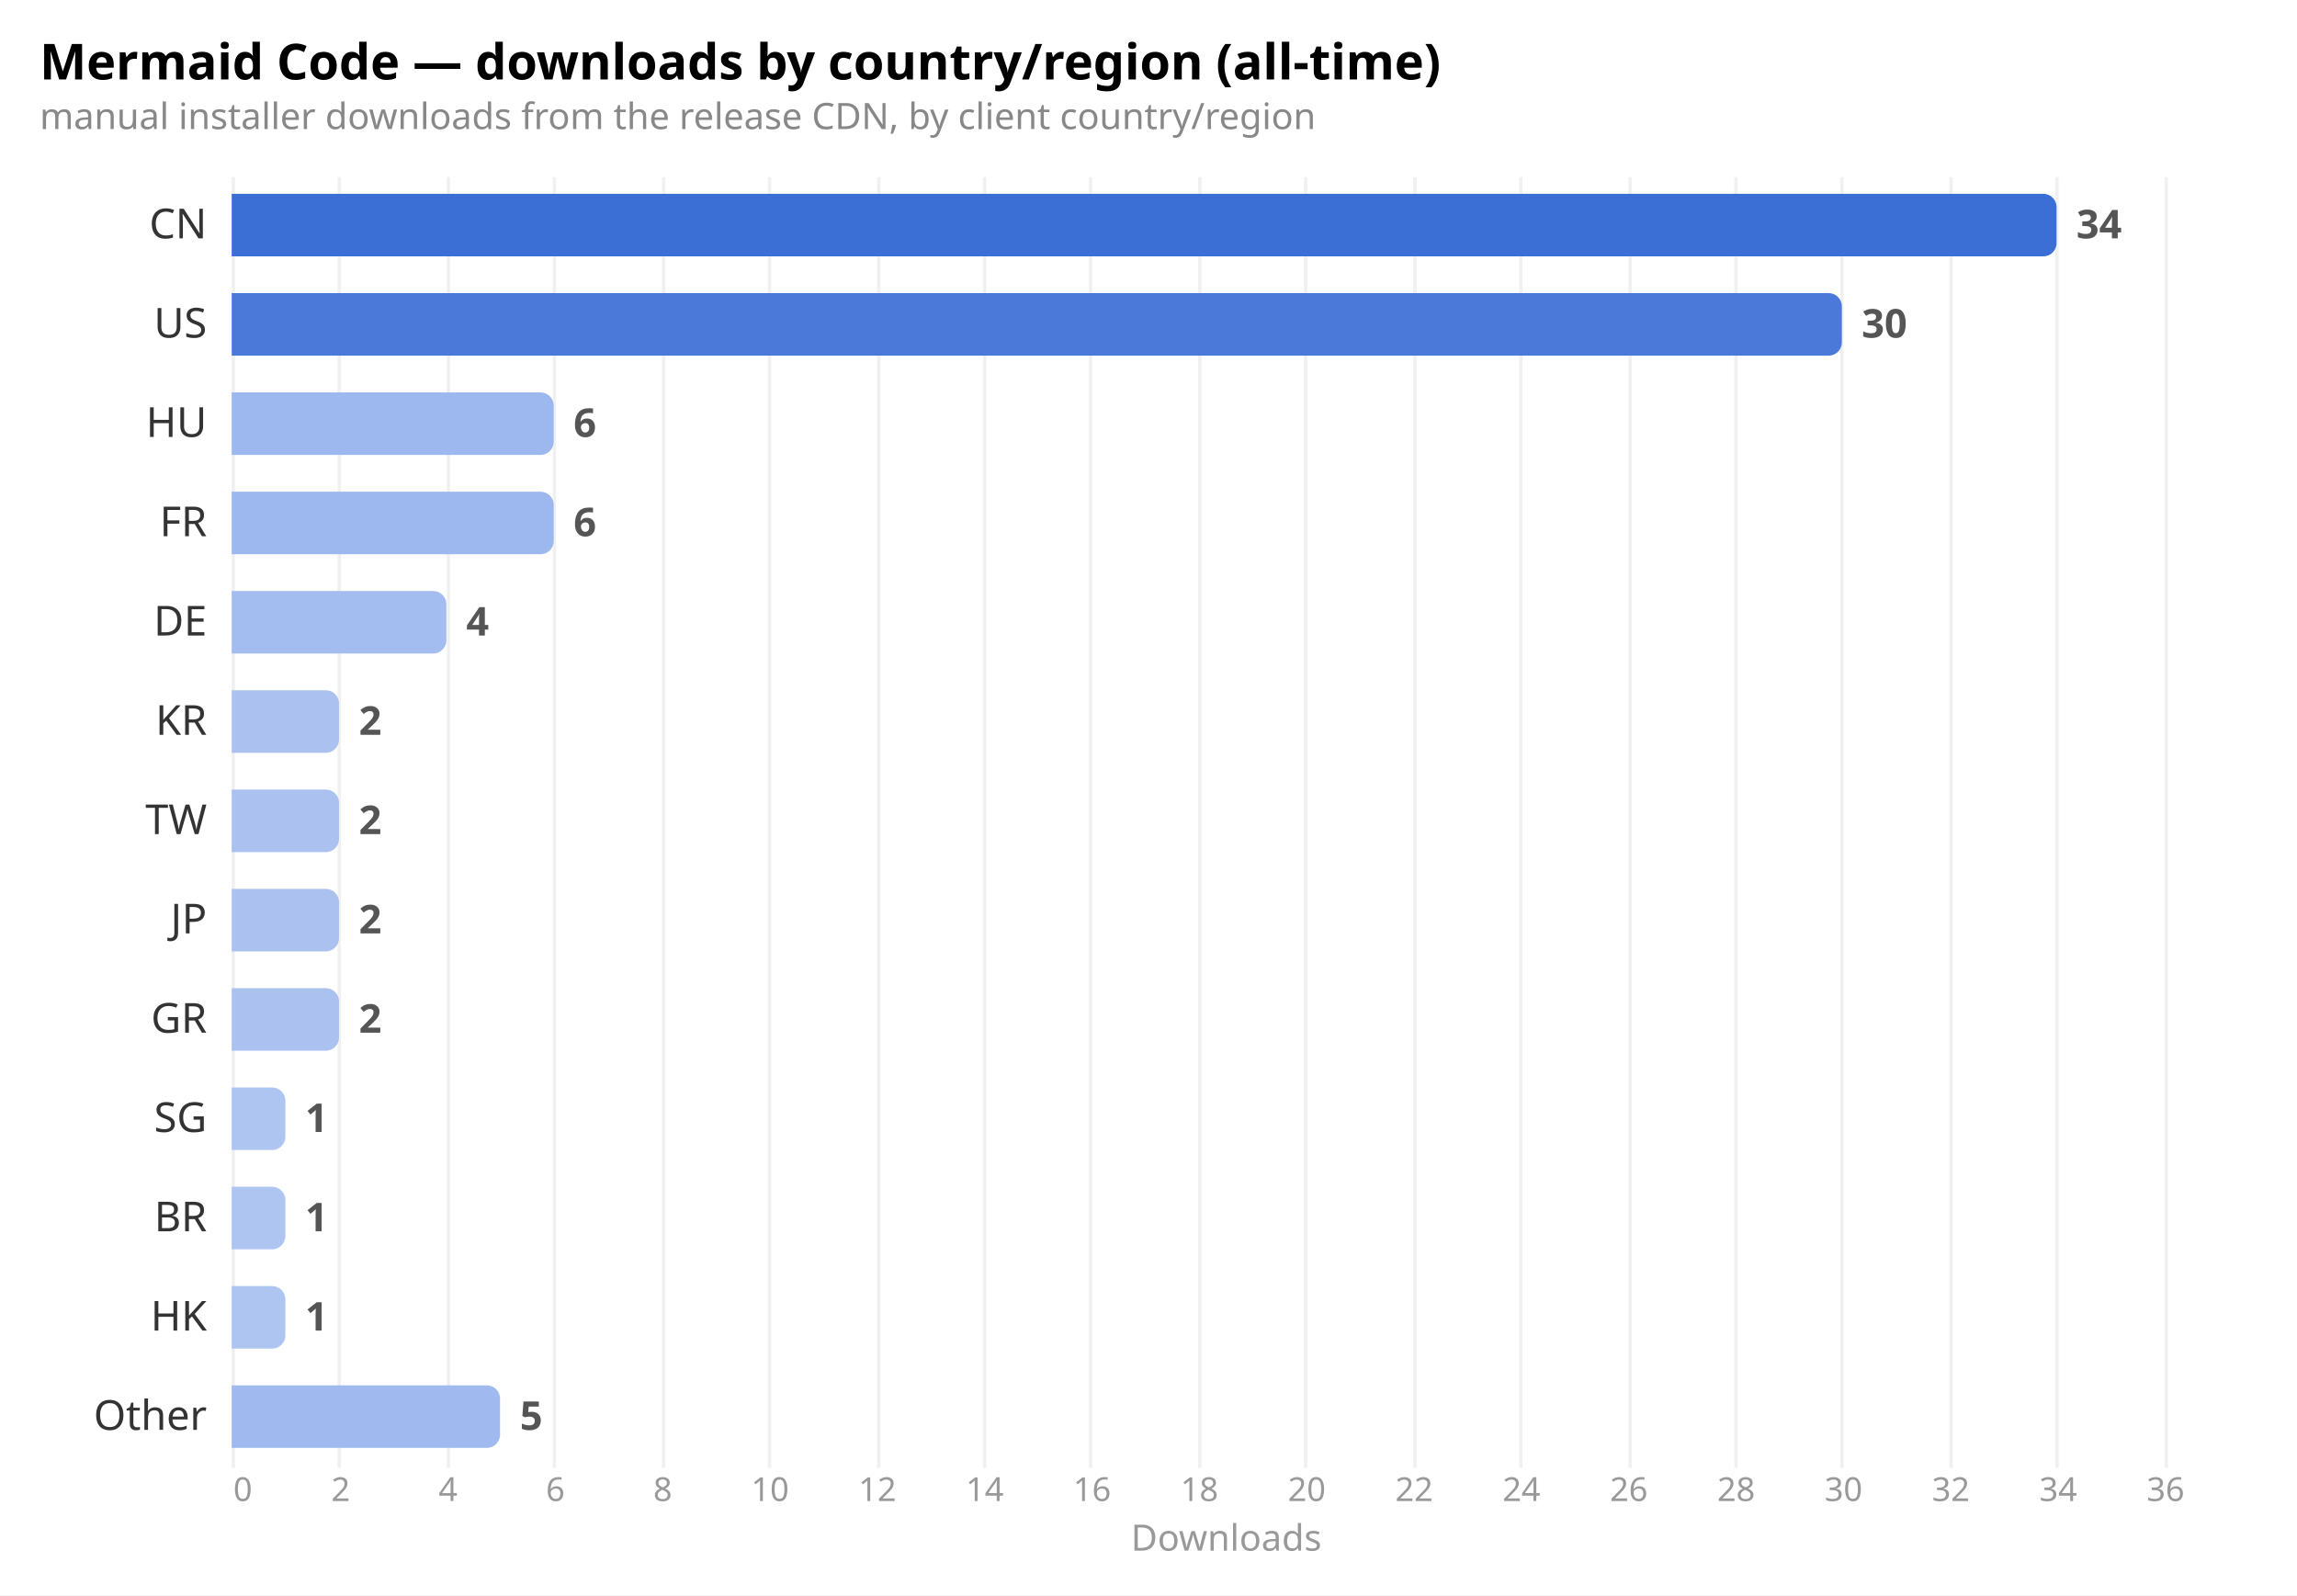
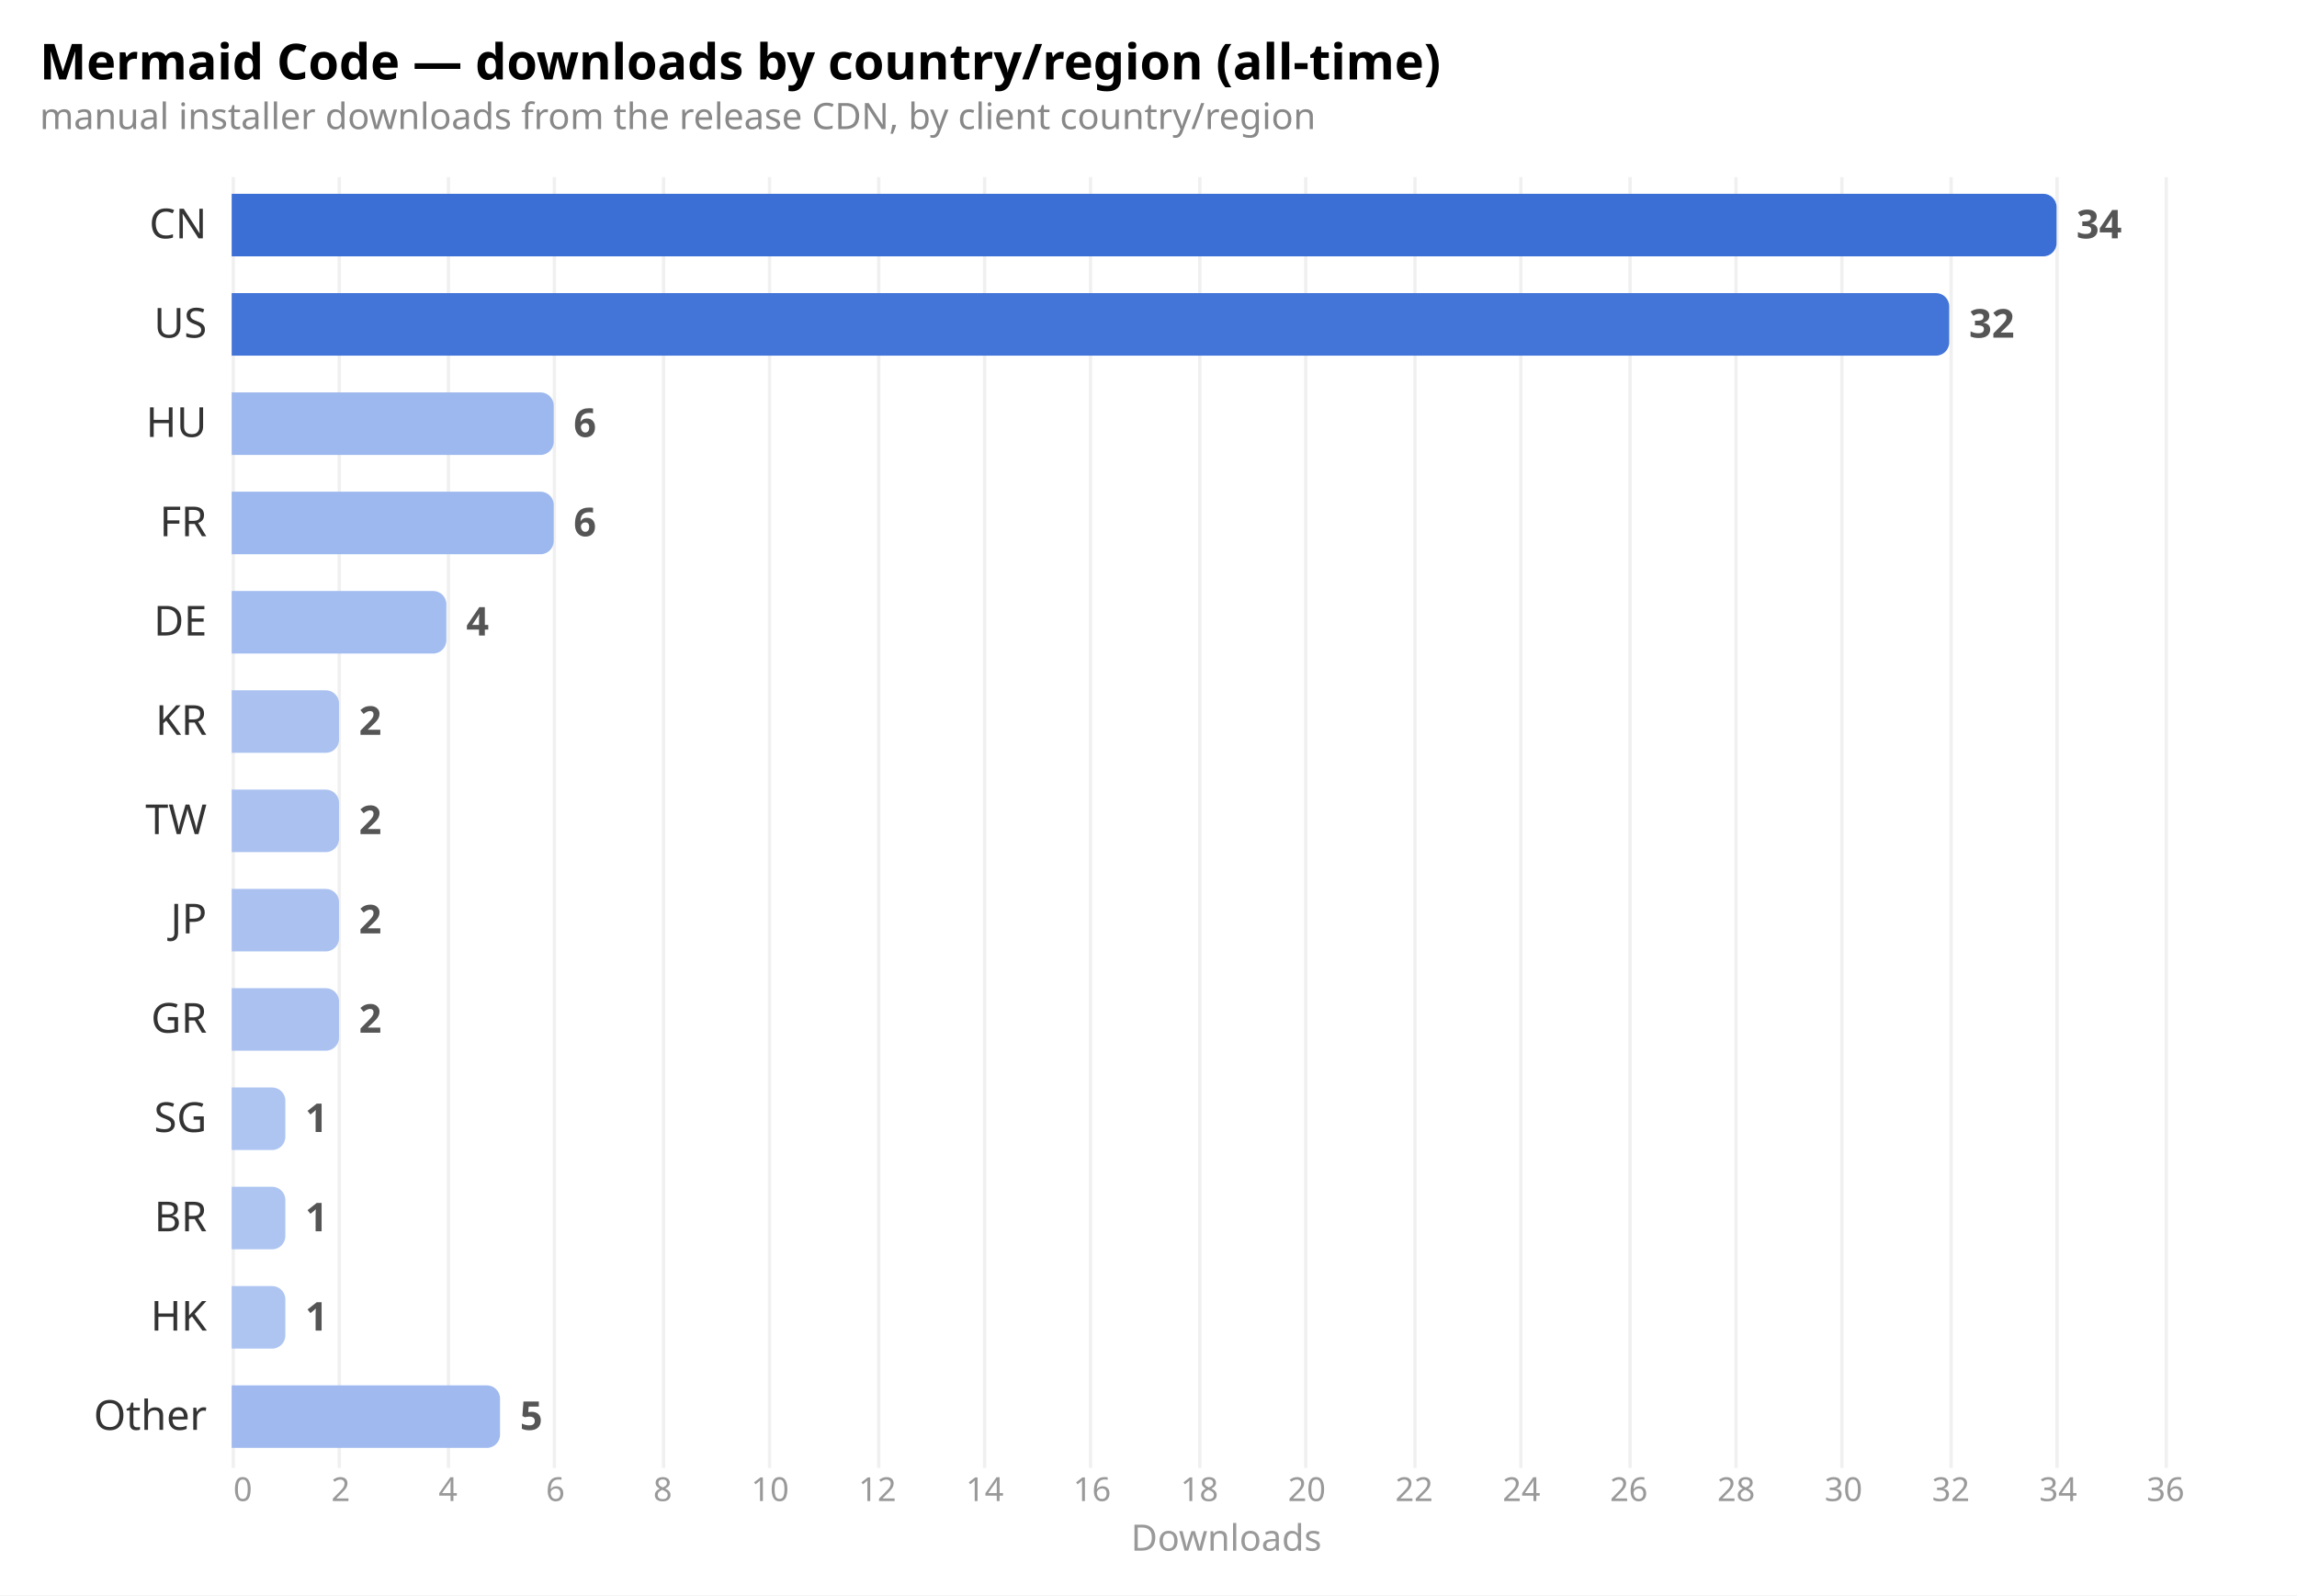
<svg xmlns="http://www.w3.org/2000/svg" version="1.1" class="marks" width="694" height="482" viewBox="0 0 694 482">
  <rect width="694" height="482" fill="white" />
  <g fill="none" stroke-miterlimit="4" transform="translate(70,53)">
    <g class="mark-group role-frame root" role="graphics-object" aria-roledescription="group mark container">
      <g transform="translate(0,0)">
        <path class="background" aria-hidden="true" d="M0,0h600v390h-600Z" />
        <g>
          <g class="mark-group role-axis" aria-hidden="true">
            <g transform="translate(0.5,390.5)">
              <path class="background" aria-hidden="true" d="M0,0h0v0h0Z" pointer-events="none" />
              <g>
                <g class="mark-rule role-axis-grid" pointer-events="none">
                  <line transform="translate(0,0)" x2="0" y2="-390" stroke="#f0f0f0" stroke-width="1" opacity="1" />
                  <line transform="translate(32,0)" x2="0" y2="-390" stroke="#f0f0f0" stroke-width="1" opacity="1" />
                  <line transform="translate(65,0)" x2="0" y2="-390" stroke="#f0f0f0" stroke-width="1" opacity="1" />
                  <line transform="translate(97,0)" x2="0" y2="-390" stroke="#f0f0f0" stroke-width="1" opacity="1" />
                  <line transform="translate(130,0)" x2="0" y2="-390" stroke="#f0f0f0" stroke-width="1" opacity="1" />
                  <line transform="translate(162,0)" x2="0" y2="-390" stroke="#f0f0f0" stroke-width="1" opacity="1" />
                  <line transform="translate(195,0)" x2="0" y2="-390" stroke="#f0f0f0" stroke-width="1" opacity="1" />
                  <line transform="translate(227,0)" x2="0" y2="-390" stroke="#f0f0f0" stroke-width="1" opacity="1" />
                  <line transform="translate(259,0)" x2="0" y2="-390" stroke="#f0f0f0" stroke-width="1" opacity="1" />
                  <line transform="translate(292,0)" x2="0" y2="-390" stroke="#f0f0f0" stroke-width="1" opacity="1" />
                  <line transform="translate(324,0)" x2="0" y2="-390" stroke="#f0f0f0" stroke-width="1" opacity="1" />
                  <line transform="translate(357,0)" x2="0" y2="-390" stroke="#f0f0f0" stroke-width="1" opacity="1" />
                  <line transform="translate(389,0)" x2="0" y2="-390" stroke="#f0f0f0" stroke-width="1" opacity="1" />
                  <line transform="translate(422,0)" x2="0" y2="-390" stroke="#f0f0f0" stroke-width="1" opacity="1" />
                  <line transform="translate(454,0)" x2="0" y2="-390" stroke="#f0f0f0" stroke-width="1" opacity="1" />
                  <line transform="translate(486,0)" x2="0" y2="-390" stroke="#f0f0f0" stroke-width="1" opacity="1" />
                  <line transform="translate(519,0)" x2="0" y2="-390" stroke="#f0f0f0" stroke-width="1" opacity="1" />
                  <line transform="translate(551,0)" x2="0" y2="-390" stroke="#f0f0f0" stroke-width="1" opacity="1" />
                  <line transform="translate(584,0)" x2="0" y2="-390" stroke="#f0f0f0" stroke-width="1" opacity="1" />
                </g>
              </g>
              <path class="foreground" aria-hidden="true" d="" pointer-events="none" display="none" />
            </g>
          </g>
          <g class="mark-group role-axis" role="graphics-symbol" aria-roledescription="axis" aria-label="X-axis titled 'Downloads' for a linear scale with values from 0 to 37">
            <g transform="translate(0.5,390.5)">
              <path class="background" aria-hidden="true" d="M0,0h0v0h0Z" pointer-events="none" />
              <g>
                <g class="mark-text role-axis-label" pointer-events="none">
                  <text text-anchor="start" transform="translate(0,10)" font-family="sans-serif" font-size="10px" fill="#999" opacity="1">0</text>
                  <text text-anchor="middle" transform="translate(32.43243,10)" font-family="sans-serif" font-size="10px" fill="#999" opacity="1">2</text>
                  <text text-anchor="middle" transform="translate(64.86486,10)" font-family="sans-serif" font-size="10px" fill="#999" opacity="1">4</text>
                  <text text-anchor="middle" transform="translate(97.2973,10)" font-family="sans-serif" font-size="10px" fill="#999" opacity="1">6</text>
                  <text text-anchor="middle" transform="translate(129.7297,10)" font-family="sans-serif" font-size="10px" fill="#999" opacity="1">8</text>
                  <text text-anchor="middle" transform="translate(162.1622,10)" font-family="sans-serif" font-size="10px" fill="#999" opacity="1">10</text>
                  <text text-anchor="middle" transform="translate(194.5946,10)" font-family="sans-serif" font-size="10px" fill="#999" opacity="1">12</text>
                  <text text-anchor="middle" transform="translate(227.027,10)" font-family="sans-serif" font-size="10px" fill="#999" opacity="1">14</text>
                  <text text-anchor="middle" transform="translate(259.4595,10)" font-family="sans-serif" font-size="10px" fill="#999" opacity="1">16</text>
                  <text text-anchor="middle" transform="translate(291.8919,10)" font-family="sans-serif" font-size="10px" fill="#999" opacity="1">18</text>
                  <text text-anchor="middle" transform="translate(324.3243,10)" font-family="sans-serif" font-size="10px" fill="#999" opacity="1">20</text>
                  <text text-anchor="middle" transform="translate(356.7568,10)" font-family="sans-serif" font-size="10px" fill="#999" opacity="1">22</text>
                  <text text-anchor="middle" transform="translate(389.1892,10)" font-family="sans-serif" font-size="10px" fill="#999" opacity="1">24</text>
                  <text text-anchor="middle" transform="translate(421.6216,10)" font-family="sans-serif" font-size="10px" fill="#999" opacity="1">26</text>
                  <text text-anchor="middle" transform="translate(454.0541,10)" font-family="sans-serif" font-size="10px" fill="#999" opacity="1">28</text>
                  <text text-anchor="middle" transform="translate(486.4865,10)" font-family="sans-serif" font-size="10px" fill="#999" opacity="1">30</text>
                  <text text-anchor="middle" transform="translate(518.9189,10)" font-family="sans-serif" font-size="10px" fill="#999" opacity="1">32</text>
                  <text text-anchor="middle" transform="translate(551.3514,10)" font-family="sans-serif" font-size="10px" fill="#999" opacity="1">34</text>
                  <text text-anchor="middle" transform="translate(583.7838,10)" font-family="sans-serif" font-size="10px" fill="#999" opacity="1">36</text>
                </g>
                <g class="mark-text role-axis-title" pointer-events="none">
                  <text text-anchor="middle" transform="translate(300,25)" font-family="sans-serif" font-size="11px" font-weight="500" fill="#999" opacity="1">Downloads</text>
                </g>
              </g>
              <path class="foreground" aria-hidden="true" d="" pointer-events="none" display="none" />
            </g>
          </g>
          <g class="mark-group role-axis" role="graphics-symbol" aria-roledescription="axis" aria-label="Y-axis for a discrete scale with 13 values: CN, US, HU, FR, DE, ending with Other">
            <g transform="translate(0.5,0.5)">
              <path class="background" aria-hidden="true" d="M0,0h0v0h0Z" pointer-events="none" />
              <g>
                <g class="mark-text role-axis-label" pointer-events="none">
                  <text text-anchor="end" transform="translate(-8,18.5)" font-family="sans-serif" font-size="12.5px" font-weight="500" fill="#333" opacity="1">CN</text>
                  <text text-anchor="end" transform="translate(-8,48.5)" font-family="sans-serif" font-size="12.5px" font-weight="500" fill="#333" opacity="1">US</text>
                  <text text-anchor="end" transform="translate(-8,78.5)" font-family="sans-serif" font-size="12.5px" font-weight="500" fill="#333" opacity="1">HU</text>
                  <text text-anchor="end" transform="translate(-8,108.5)" font-family="sans-serif" font-size="12.5px" font-weight="500" fill="#333" opacity="1">FR</text>
                  <text text-anchor="end" transform="translate(-8,138.5)" font-family="sans-serif" font-size="12.5px" font-weight="500" fill="#333" opacity="1">DE</text>
                  <text text-anchor="end" transform="translate(-8,168.5)" font-family="sans-serif" font-size="12.5px" font-weight="500" fill="#333" opacity="1">KR</text>
                  <text text-anchor="end" transform="translate(-8,198.5)" font-family="sans-serif" font-size="12.5px" font-weight="500" fill="#333" opacity="1">TW</text>
                  <text text-anchor="end" transform="translate(-8,228.5)" font-family="sans-serif" font-size="12.5px" font-weight="500" fill="#333" opacity="1">JP</text>
                  <text text-anchor="end" transform="translate(-8,258.5)" font-family="sans-serif" font-size="12.5px" font-weight="500" fill="#333" opacity="1">GR</text>
                  <text text-anchor="end" transform="translate(-8,288.5)" font-family="sans-serif" font-size="12.5px" font-weight="500" fill="#333" opacity="1">SG</text>
                  <text text-anchor="end" transform="translate(-8,318.5)" font-family="sans-serif" font-size="12.5px" font-weight="500" fill="#333" opacity="1">BR</text>
                  <text text-anchor="end" transform="translate(-8,348.5)" font-family="sans-serif" font-size="12.5px" font-weight="500" fill="#333" opacity="1">HK</text>
                  <text text-anchor="end" transform="translate(-8,378.5)" font-family="sans-serif" font-size="12.5px" font-weight="500" fill="#333" opacity="1">Other</text>
                </g>
              </g>
              <path class="foreground" aria-hidden="true" d="" pointer-events="none" display="none" />
            </g>
          </g>
          <g class="mark-group role-scope" role="graphics-object" aria-roledescription="group mark container">
            <g transform="translate(0,5.55)">
              <path class="background" aria-hidden="true" d="M0,0L547.351,0C549.559,0,551.351,1.792,551.351,4L551.351,14.9C551.351,17.108,549.559,18.9,547.351,18.9L0,18.9C0,18.9,0,18.9,0,18.9L0,0C0,0,0,0,0,0Z" />
              <g clip-path="url(#clip1)">
                <g class="mark-group role-scope" role="graphics-object" aria-roledescription="group mark container">
                  <g transform="translate(0,0)">
                    <path class="background" aria-hidden="true" d="M0,0h0v18.9h0Z" />
                    <g>
                      <g class="mark-rect role-mark layer_0_marks" role="graphics-object" aria-roledescription="rect mark container">
                        <path aria-label="Downloads: 34; country: CN; downloads: 34" role="graphics-symbol" aria-roledescription="bar" d="M0,0h551.351v18.9h-551.351Z" fill="rgb(59, 111, 214)" />
                      </g>
                    </g>
                    <path class="foreground" aria-hidden="true" d="" display="none" />
                  </g>
                </g>
              </g>
              <path class="foreground" aria-hidden="true" d="" display="none" />
            </g>
            <g transform="translate(0,35.55)">
-               <path class="background" aria-hidden="true" d="M0,0L482.486,0C484.694,0,486.486,1.792,486.486,4L486.486,14.9C486.486,17.108,484.694,18.9,482.486,18.9L0,18.9C0,18.9,0,18.9,0,18.9L0,0C0,0,0,0,0,0Z" />
+               <path class="background" aria-hidden="true" d="M0,0L514.919,0C517.127,0,518.919,1.792,518.919,4L518.919,14.9C518.919,17.108,517.127,18.9,514.919,18.9L0,18.9C0,18.9,0,18.9,0,18.9L0,0C0,0,0,0,0,0Z" />
              <g clip-path="url(#clip2)">
                <g class="mark-group role-scope" role="graphics-object" aria-roledescription="group mark container">
                  <g transform="translate(0,0)">
                    <path class="background" aria-hidden="true" d="M0,0h0v18.9h0Z" />
                    <g>
                      <g class="mark-rect role-mark layer_0_marks" role="graphics-object" aria-roledescription="rect mark container">
-                         <path aria-label="Downloads: 30; country: US; downloads: 30" role="graphics-symbol" aria-roledescription="bar" d="M0,0h486.486v18.9h-486.486Z" fill="rgb(75, 121, 218)" />
+                         <path aria-label="Downloads: 32; country: US; downloads: 32" role="graphics-symbol" aria-roledescription="bar" d="M0,0h518.919v18.9h-518.919Z" fill="rgb(67, 116, 216)" />
                      </g>
                    </g>
                    <path class="foreground" aria-hidden="true" d="" display="none" />
                  </g>
                </g>
              </g>
              <path class="foreground" aria-hidden="true" d="" display="none" />
            </g>
            <g transform="translate(0,65.55)">
              <path class="background" aria-hidden="true" d="M0,0L93.297,0C95.505,0,97.297,1.792,97.297,4L97.297,14.9C97.297,17.108,95.505,18.9,93.297,18.9L0,18.9C0,18.9,0,18.9,0,18.9L0,0C0,0,0,0,0,0Z" />
              <g clip-path="url(#clip3)">
                <g class="mark-group role-scope" role="graphics-object" aria-roledescription="group mark container">
                  <g transform="translate(0,0)">
                    <path class="background" aria-hidden="true" d="M0,0h0v18.9h0Z" />
                    <g>
                      <g class="mark-rect role-mark layer_0_marks" role="graphics-object" aria-roledescription="rect mark container">
                        <path aria-label="Downloads: 6; country: HU; downloads: 6" role="graphics-symbol" aria-roledescription="bar" d="M0,0h97.297v18.9h-97.297Z" fill="rgb(157, 184, 238)" />
                      </g>
                    </g>
                    <path class="foreground" aria-hidden="true" d="" display="none" />
                  </g>
                </g>
              </g>
              <path class="foreground" aria-hidden="true" d="" display="none" />
            </g>
            <g transform="translate(0,95.55)">
              <path class="background" aria-hidden="true" d="M0,0L93.297,0C95.505,0,97.297,1.792,97.297,4L97.297,14.9C97.297,17.108,95.505,18.9,93.297,18.9L0,18.9C0,18.9,0,18.9,0,18.9L0,0C0,0,0,0,0,0Z" />
              <g clip-path="url(#clip4)">
                <g class="mark-group role-scope" role="graphics-object" aria-roledescription="group mark container">
                  <g transform="translate(0,0)">
                    <path class="background" aria-hidden="true" d="M0,0h0v18.9h0Z" />
                    <g>
                      <g class="mark-rect role-mark layer_0_marks" role="graphics-object" aria-roledescription="rect mark container">
                        <path aria-label="Downloads: 6; country: FR; downloads: 6" role="graphics-symbol" aria-roledescription="bar" d="M0,0h97.297v18.9h-97.297Z" fill="rgb(157, 184, 238)" />
                      </g>
                    </g>
                    <path class="foreground" aria-hidden="true" d="" display="none" />
                  </g>
                </g>
              </g>
              <path class="foreground" aria-hidden="true" d="" display="none" />
            </g>
            <g transform="translate(0,125.55)">
              <path class="background" aria-hidden="true" d="M0,0L60.865,0C63.073,0,64.865,1.792,64.865,4L64.865,14.9C64.865,17.108,63.073,18.9,60.865,18.9L0,18.9C0,18.9,0,18.9,0,18.9L0,0C0,0,0,0,0,0Z" />
              <g clip-path="url(#clip5)">
                <g class="mark-group role-scope" role="graphics-object" aria-roledescription="group mark container">
                  <g transform="translate(0,0)">
                    <path class="background" aria-hidden="true" d="M0,0h0v18.9h0Z" />
                    <g>
                      <g class="mark-rect role-mark layer_0_marks" role="graphics-object" aria-roledescription="rect mark container">
                        <path aria-label="Downloads: 4; country: DE; downloads: 4" role="graphics-symbol" aria-roledescription="bar" d="M0,0h64.865v18.9h-64.865Z" fill="rgb(164, 189, 240)" />
                      </g>
                    </g>
                    <path class="foreground" aria-hidden="true" d="" display="none" />
                  </g>
                </g>
              </g>
              <path class="foreground" aria-hidden="true" d="" display="none" />
            </g>
            <g transform="translate(0,155.55)">
              <path class="background" aria-hidden="true" d="M0,0L28.432,0C30.64,0,32.432,1.792,32.432,4L32.432,14.9C32.432,17.108,30.64,18.9,28.432,18.9L0,18.9C0,18.9,0,18.9,0,18.9L0,0C0,0,0,0,0,0Z" />
              <g clip-path="url(#clip6)">
                <g class="mark-group role-scope" role="graphics-object" aria-roledescription="group mark container">
                  <g transform="translate(0,0)">
                    <path class="background" aria-hidden="true" d="M0,0h0v18.9h0Z" />
                    <g>
                      <g class="mark-rect role-mark layer_0_marks" role="graphics-object" aria-roledescription="rect mark container">
                        <path aria-label="Downloads: 2; country: KR; downloads: 2" role="graphics-symbol" aria-roledescription="bar" d="M0,0h32.432v18.9h-32.432Z" fill="rgb(171, 194, 241)" />
                      </g>
                    </g>
                    <path class="foreground" aria-hidden="true" d="" display="none" />
                  </g>
                </g>
              </g>
              <path class="foreground" aria-hidden="true" d="" display="none" />
            </g>
            <g transform="translate(0,185.55)">
              <path class="background" aria-hidden="true" d="M0,0L28.432,0C30.64,0,32.432,1.792,32.432,4L32.432,14.9C32.432,17.108,30.64,18.9,28.432,18.9L0,18.9C0,18.9,0,18.9,0,18.9L0,0C0,0,0,0,0,0Z" />
              <g clip-path="url(#clip7)">
                <g class="mark-group role-scope" role="graphics-object" aria-roledescription="group mark container">
                  <g transform="translate(0,0)">
                    <path class="background" aria-hidden="true" d="M0,0h0v18.9h0Z" />
                    <g>
                      <g class="mark-rect role-mark layer_0_marks" role="graphics-object" aria-roledescription="rect mark container">
                        <path aria-label="Downloads: 2; country: TW; downloads: 2" role="graphics-symbol" aria-roledescription="bar" d="M0,0h32.432v18.9h-32.432Z" fill="rgb(171, 194, 241)" />
                      </g>
                    </g>
                    <path class="foreground" aria-hidden="true" d="" display="none" />
                  </g>
                </g>
              </g>
              <path class="foreground" aria-hidden="true" d="" display="none" />
            </g>
            <g transform="translate(0,215.55)">
              <path class="background" aria-hidden="true" d="M0,0L28.432,0C30.64,0,32.432,1.792,32.432,4L32.432,14.9C32.432,17.108,30.64,18.9,28.432,18.9L0,18.9C0,18.9,0,18.9,0,18.9L0,0C0,0,0,0,0,0Z" />
              <g clip-path="url(#clip8)">
                <g class="mark-group role-scope" role="graphics-object" aria-roledescription="group mark container">
                  <g transform="translate(0,0)">
                    <path class="background" aria-hidden="true" d="M0,0h0v18.9h0Z" />
                    <g>
                      <g class="mark-rect role-mark layer_0_marks" role="graphics-object" aria-roledescription="rect mark container">
                        <path aria-label="Downloads: 2; country: JP; downloads: 2" role="graphics-symbol" aria-roledescription="bar" d="M0,0h32.432v18.9h-32.432Z" fill="rgb(171, 194, 241)" />
                      </g>
                    </g>
                    <path class="foreground" aria-hidden="true" d="" display="none" />
                  </g>
                </g>
              </g>
              <path class="foreground" aria-hidden="true" d="" display="none" />
            </g>
            <g transform="translate(0,245.55)">
              <path class="background" aria-hidden="true" d="M0,0L28.432,0C30.64,0,32.432,1.792,32.432,4L32.432,14.9C32.432,17.108,30.64,18.9,28.432,18.9L0,18.9C0,18.9,0,18.9,0,18.9L0,0C0,0,0,0,0,0Z" />
              <g clip-path="url(#clip9)">
                <g class="mark-group role-scope" role="graphics-object" aria-roledescription="group mark container">
                  <g transform="translate(0,0)">
                    <path class="background" aria-hidden="true" d="M0,0h0v18.9h0Z" />
                    <g>
                      <g class="mark-rect role-mark layer_0_marks" role="graphics-object" aria-roledescription="rect mark container">
                        <path aria-label="Downloads: 2; country: GR; downloads: 2" role="graphics-symbol" aria-roledescription="bar" d="M0,0h32.432v18.9h-32.432Z" fill="rgb(171, 194, 241)" />
                      </g>
                    </g>
                    <path class="foreground" aria-hidden="true" d="" display="none" />
                  </g>
                </g>
              </g>
              <path class="foreground" aria-hidden="true" d="" display="none" />
            </g>
            <g transform="translate(0,275.55)">
              <path class="background" aria-hidden="true" d="M0,0L12.216,0C14.424,0,16.216,1.792,16.216,4L16.216,14.9C16.216,17.108,14.424,18.9,12.216,18.9L0,18.9C0,18.9,0,18.9,0,18.9L0,0C0,0,0,0,0,0Z" />
              <g clip-path="url(#clip10)">
                <g class="mark-group role-scope" role="graphics-object" aria-roledescription="group mark container">
                  <g transform="translate(0,0)">
                    <path class="background" aria-hidden="true" d="M0,0h0v18.9h0Z" />
                    <g>
                      <g class="mark-rect role-mark layer_0_marks" role="graphics-object" aria-roledescription="rect mark container">
                        <path aria-label="Downloads: 1; country: SG; downloads: 1" role="graphics-symbol" aria-roledescription="bar" d="M0,0h16.216v18.9h-16.216Z" fill="rgb(174, 197, 242)" />
                      </g>
                    </g>
                    <path class="foreground" aria-hidden="true" d="" display="none" />
                  </g>
                </g>
              </g>
              <path class="foreground" aria-hidden="true" d="" display="none" />
            </g>
            <g transform="translate(0,305.55)">
              <path class="background" aria-hidden="true" d="M0,0L12.216,0C14.424,0,16.216,1.792,16.216,4L16.216,14.9C16.216,17.108,14.424,18.9,12.216,18.9L0,18.9C0,18.9,0,18.9,0,18.9L0,0C0,0,0,0,0,0Z" />
              <g clip-path="url(#clip11)">
                <g class="mark-group role-scope" role="graphics-object" aria-roledescription="group mark container">
                  <g transform="translate(0,0)">
                    <path class="background" aria-hidden="true" d="M0,0h0v18.9h0Z" />
                    <g>
                      <g class="mark-rect role-mark layer_0_marks" role="graphics-object" aria-roledescription="rect mark container">
                        <path aria-label="Downloads: 1; country: BR; downloads: 1" role="graphics-symbol" aria-roledescription="bar" d="M0,0h16.216v18.9h-16.216Z" fill="rgb(174, 197, 242)" />
                      </g>
                    </g>
                    <path class="foreground" aria-hidden="true" d="" display="none" />
                  </g>
                </g>
              </g>
              <path class="foreground" aria-hidden="true" d="" display="none" />
            </g>
            <g transform="translate(0,335.55)">
              <path class="background" aria-hidden="true" d="M0,0L12.216,0C14.424,0,16.216,1.792,16.216,4L16.216,14.9C16.216,17.108,14.424,18.9,12.216,18.9L0,18.9C0,18.9,0,18.9,0,18.9L0,0C0,0,0,0,0,0Z" />
              <g clip-path="url(#clip12)">
                <g class="mark-group role-scope" role="graphics-object" aria-roledescription="group mark container">
                  <g transform="translate(0,0)">
                    <path class="background" aria-hidden="true" d="M0,0h0v18.9h0Z" />
                    <g>
                      <g class="mark-rect role-mark layer_0_marks" role="graphics-object" aria-roledescription="rect mark container">
                        <path aria-label="Downloads: 1; country: HK; downloads: 1" role="graphics-symbol" aria-roledescription="bar" d="M0,0h16.216v18.9h-16.216Z" fill="rgb(174, 197, 242)" />
                      </g>
                    </g>
                    <path class="foreground" aria-hidden="true" d="" display="none" />
                  </g>
                </g>
              </g>
              <path class="foreground" aria-hidden="true" d="" display="none" />
            </g>
            <g transform="translate(0,365.55)">
              <path class="background" aria-hidden="true" d="M0,0L77.081,0C79.289,0,81.081,1.792,81.081,4L81.081,14.9C81.081,17.108,79.289,18.9,77.081,18.9L0,18.9C0,18.9,0,18.9,0,18.9L0,0C0,0,0,0,0,0Z" />
              <g clip-path="url(#clip13)">
                <g class="mark-group role-scope" role="graphics-object" aria-roledescription="group mark container">
                  <g transform="translate(0,0)">
                    <path class="background" aria-hidden="true" d="M0,0h0v18.9h0Z" />
                    <g>
                      <g class="mark-rect role-mark layer_0_marks" role="graphics-object" aria-roledescription="rect mark container">
                        <path aria-label="Downloads: 5; country: Other; downloads: 5" role="graphics-symbol" aria-roledescription="bar" d="M0,0h81.081v18.9h-81.081Z" fill="rgb(160, 186, 239)" />
                      </g>
                    </g>
                    <path class="foreground" aria-hidden="true" d="" display="none" />
                  </g>
                </g>
              </g>
              <path class="foreground" aria-hidden="true" d="" display="none" />
            </g>
          </g>
          <g class="mark-text role-mark layer_1_marks" role="graphics-object" aria-roledescription="text mark container">
            <text aria-label="Downloads: 34; country: CN; downloads: 34" role="graphics-symbol" aria-roledescription="text mark" text-anchor="start" transform="translate(557.3514,19)" font-family="sans-serif" font-size="12px" font-weight="600" fill="#555">34</text>
-             <text aria-label="Downloads: 30; country: US; downloads: 30" role="graphics-symbol" aria-roledescription="text mark" text-anchor="start" transform="translate(492.4865,49)" font-family="sans-serif" font-size="12px" font-weight="600" fill="#555">30</text>
+             <text aria-label="Downloads: 32; country: US; downloads: 32" role="graphics-symbol" aria-roledescription="text mark" text-anchor="start" transform="translate(524.9189,49)" font-family="sans-serif" font-size="12px" font-weight="600" fill="#555">32</text>
            <text aria-label="Downloads: 6; country: HU; downloads: 6" role="graphics-symbol" aria-roledescription="text mark" text-anchor="start" transform="translate(103.2973,79)" font-family="sans-serif" font-size="12px" font-weight="600" fill="#555">6</text>
            <text aria-label="Downloads: 6; country: FR; downloads: 6" role="graphics-symbol" aria-roledescription="text mark" text-anchor="start" transform="translate(103.2973,109)" font-family="sans-serif" font-size="12px" font-weight="600" fill="#555">6</text>
            <text aria-label="Downloads: 4; country: DE; downloads: 4" role="graphics-symbol" aria-roledescription="text mark" text-anchor="start" transform="translate(70.86486,139)" font-family="sans-serif" font-size="12px" font-weight="600" fill="#555">4</text>
            <text aria-label="Downloads: 2; country: KR; downloads: 2" role="graphics-symbol" aria-roledescription="text mark" text-anchor="start" transform="translate(38.43243,169)" font-family="sans-serif" font-size="12px" font-weight="600" fill="#555">2</text>
            <text aria-label="Downloads: 2; country: TW; downloads: 2" role="graphics-symbol" aria-roledescription="text mark" text-anchor="start" transform="translate(38.43243,199)" font-family="sans-serif" font-size="12px" font-weight="600" fill="#555">2</text>
            <text aria-label="Downloads: 2; country: JP; downloads: 2" role="graphics-symbol" aria-roledescription="text mark" text-anchor="start" transform="translate(38.43243,229)" font-family="sans-serif" font-size="12px" font-weight="600" fill="#555">2</text>
            <text aria-label="Downloads: 2; country: GR; downloads: 2" role="graphics-symbol" aria-roledescription="text mark" text-anchor="start" transform="translate(38.43243,259)" font-family="sans-serif" font-size="12px" font-weight="600" fill="#555">2</text>
            <text aria-label="Downloads: 1; country: SG; downloads: 1" role="graphics-symbol" aria-roledescription="text mark" text-anchor="start" transform="translate(22.21622,289)" font-family="sans-serif" font-size="12px" font-weight="600" fill="#555">1</text>
            <text aria-label="Downloads: 1; country: BR; downloads: 1" role="graphics-symbol" aria-roledescription="text mark" text-anchor="start" transform="translate(22.21622,319)" font-family="sans-serif" font-size="12px" font-weight="600" fill="#555">1</text>
            <text aria-label="Downloads: 1; country: HK; downloads: 1" role="graphics-symbol" aria-roledescription="text mark" text-anchor="start" transform="translate(22.21622,349)" font-family="sans-serif" font-size="12px" font-weight="600" fill="#555">1</text>
            <text aria-label="Downloads: 5; country: Other; downloads: 5" role="graphics-symbol" aria-roledescription="text mark" text-anchor="start" transform="translate(87.08108,379)" font-family="sans-serif" font-size="12px" font-weight="600" fill="#555">5</text>
          </g>
          <g class="mark-group role-title">
            <g transform="translate(-58,-41)">
              <path class="background" aria-hidden="true" d="M0,0h0v0h0Z" pointer-events="none" />
              <g>
                <g class="mark-text role-title-text" role="graphics-symbol" aria-roledescription="title" aria-label="Title text 'Mermaid Code — downloads by country/region (all-time)'" pointer-events="none">
                  <text text-anchor="start" transform="translate(0,12)" font-family="sans-serif" font-size="15px" font-weight="600" fill="#000" opacity="1">Mermaid Code — downloads by country/region (all-time)</text>
                </g>
                <g class="mark-text role-title-subtitle" role="graphics-symbol" aria-roledescription="subtitle" aria-label="Subtitle text 'manual installer downloads from the release CDN, by client country/region'" pointer-events="none">
                  <text text-anchor="start" transform="translate(0,27)" font-family="sans-serif" font-size="11px" fill="#888" opacity="1">manual installer downloads from the release CDN, by client country/region</text>
                </g>
              </g>
              <path class="foreground" aria-hidden="true" d="" pointer-events="none" display="none" />
            </g>
          </g>
        </g>
        <path class="foreground" aria-hidden="true" d="" display="none" />
      </g>
    </g>
  </g>
  <defs>
    <clipPath id="clip1">
      <path d="M0,0L547.351,0C549.559,0,551.351,1.792,551.351,4L551.351,14.9C551.351,17.108,549.559,18.9,547.351,18.9L0,18.9C0,18.9,0,18.9,0,18.9L0,0C0,0,0,0,0,0Z" />
    </clipPath>
    <clipPath id="clip2">
-       <path d="M0,0L482.486,0C484.694,0,486.486,1.792,486.486,4L486.486,14.9C486.486,17.108,484.694,18.9,482.486,18.9L0,18.9C0,18.9,0,18.9,0,18.9L0,0C0,0,0,0,0,0Z" />
+       <path d="M0,0L514.919,0C517.127,0,518.919,1.792,518.919,4L518.919,14.9C518.919,17.108,517.127,18.9,514.919,18.9L0,18.9C0,18.9,0,18.9,0,18.9L0,0C0,0,0,0,0,0Z" />
    </clipPath>
    <clipPath id="clip3">
      <path d="M0,0L93.297,0C95.505,0,97.297,1.792,97.297,4L97.297,14.9C97.297,17.108,95.505,18.9,93.297,18.9L0,18.9C0,18.9,0,18.9,0,18.9L0,0C0,0,0,0,0,0Z" />
    </clipPath>
    <clipPath id="clip4">
      <path d="M0,0L93.297,0C95.505,0,97.297,1.792,97.297,4L97.297,14.9C97.297,17.108,95.505,18.9,93.297,18.9L0,18.9C0,18.9,0,18.9,0,18.9L0,0C0,0,0,0,0,0Z" />
    </clipPath>
    <clipPath id="clip5">
      <path d="M0,0L60.865,0C63.073,0,64.865,1.792,64.865,4L64.865,14.9C64.865,17.108,63.073,18.9,60.865,18.9L0,18.9C0,18.9,0,18.9,0,18.9L0,0C0,0,0,0,0,0Z" />
    </clipPath>
    <clipPath id="clip6">
      <path d="M0,0L28.432,0C30.64,0,32.432,1.792,32.432,4L32.432,14.9C32.432,17.108,30.64,18.9,28.432,18.9L0,18.9C0,18.9,0,18.9,0,18.9L0,0C0,0,0,0,0,0Z" />
    </clipPath>
    <clipPath id="clip7">
      <path d="M0,0L28.432,0C30.64,0,32.432,1.792,32.432,4L32.432,14.9C32.432,17.108,30.64,18.9,28.432,18.9L0,18.9C0,18.9,0,18.9,0,18.9L0,0C0,0,0,0,0,0Z" />
    </clipPath>
    <clipPath id="clip8">
      <path d="M0,0L28.432,0C30.64,0,32.432,1.792,32.432,4L32.432,14.9C32.432,17.108,30.64,18.9,28.432,18.9L0,18.9C0,18.9,0,18.9,0,18.9L0,0C0,0,0,0,0,0Z" />
    </clipPath>
    <clipPath id="clip9">
      <path d="M0,0L28.432,0C30.64,0,32.432,1.792,32.432,4L32.432,14.9C32.432,17.108,30.64,18.9,28.432,18.9L0,18.9C0,18.9,0,18.9,0,18.9L0,0C0,0,0,0,0,0Z" />
    </clipPath>
    <clipPath id="clip10">
      <path d="M0,0L12.216,0C14.424,0,16.216,1.792,16.216,4L16.216,14.9C16.216,17.108,14.424,18.9,12.216,18.9L0,18.9C0,18.9,0,18.9,0,18.9L0,0C0,0,0,0,0,0Z" />
    </clipPath>
    <clipPath id="clip11">
      <path d="M0,0L12.216,0C14.424,0,16.216,1.792,16.216,4L16.216,14.9C16.216,17.108,14.424,18.9,12.216,18.9L0,18.9C0,18.9,0,18.9,0,18.9L0,0C0,0,0,0,0,0Z" />
    </clipPath>
    <clipPath id="clip12">
      <path d="M0,0L12.216,0C14.424,0,16.216,1.792,16.216,4L16.216,14.9C16.216,17.108,14.424,18.9,12.216,18.9L0,18.9C0,18.9,0,18.9,0,18.9L0,0C0,0,0,0,0,0Z" />
    </clipPath>
    <clipPath id="clip13">
      <path d="M0,0L77.081,0C79.289,0,81.081,1.792,81.081,4L81.081,14.9C81.081,17.108,79.289,18.9,77.081,18.9L0,18.9C0,18.9,0,18.9,0,18.9L0,0C0,0,0,0,0,0Z" />
    </clipPath>
  </defs>
</svg>
